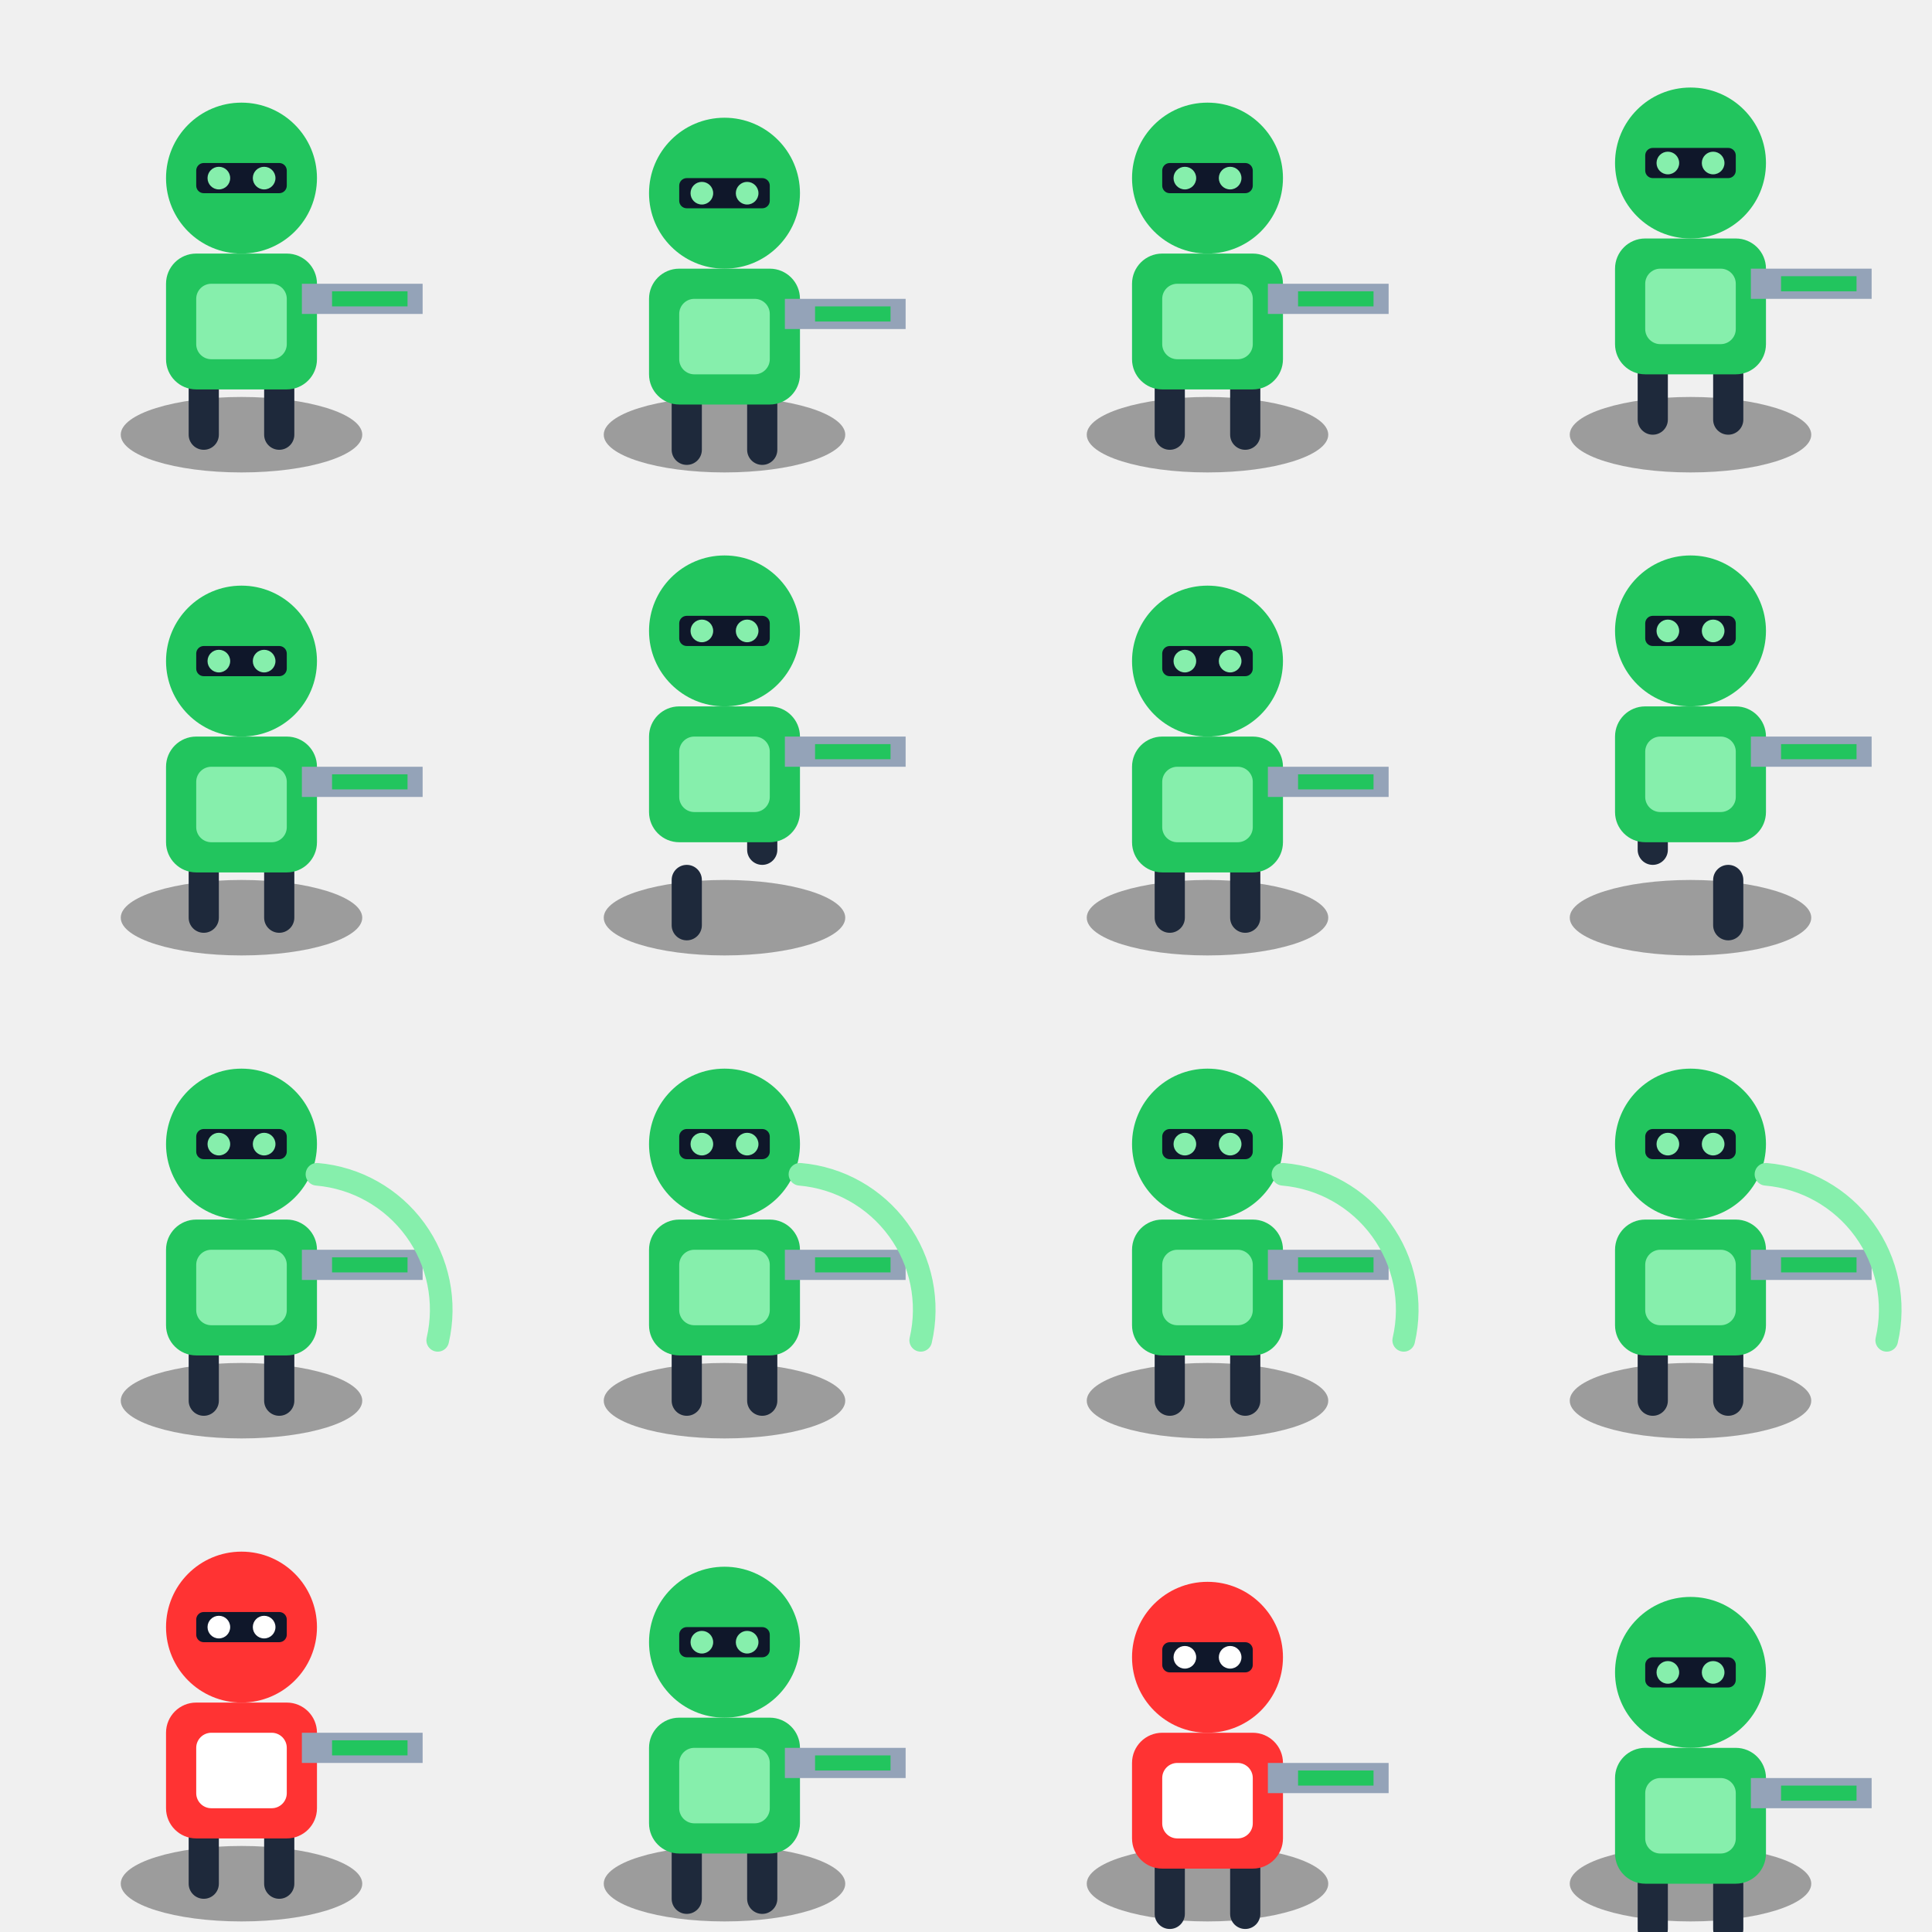
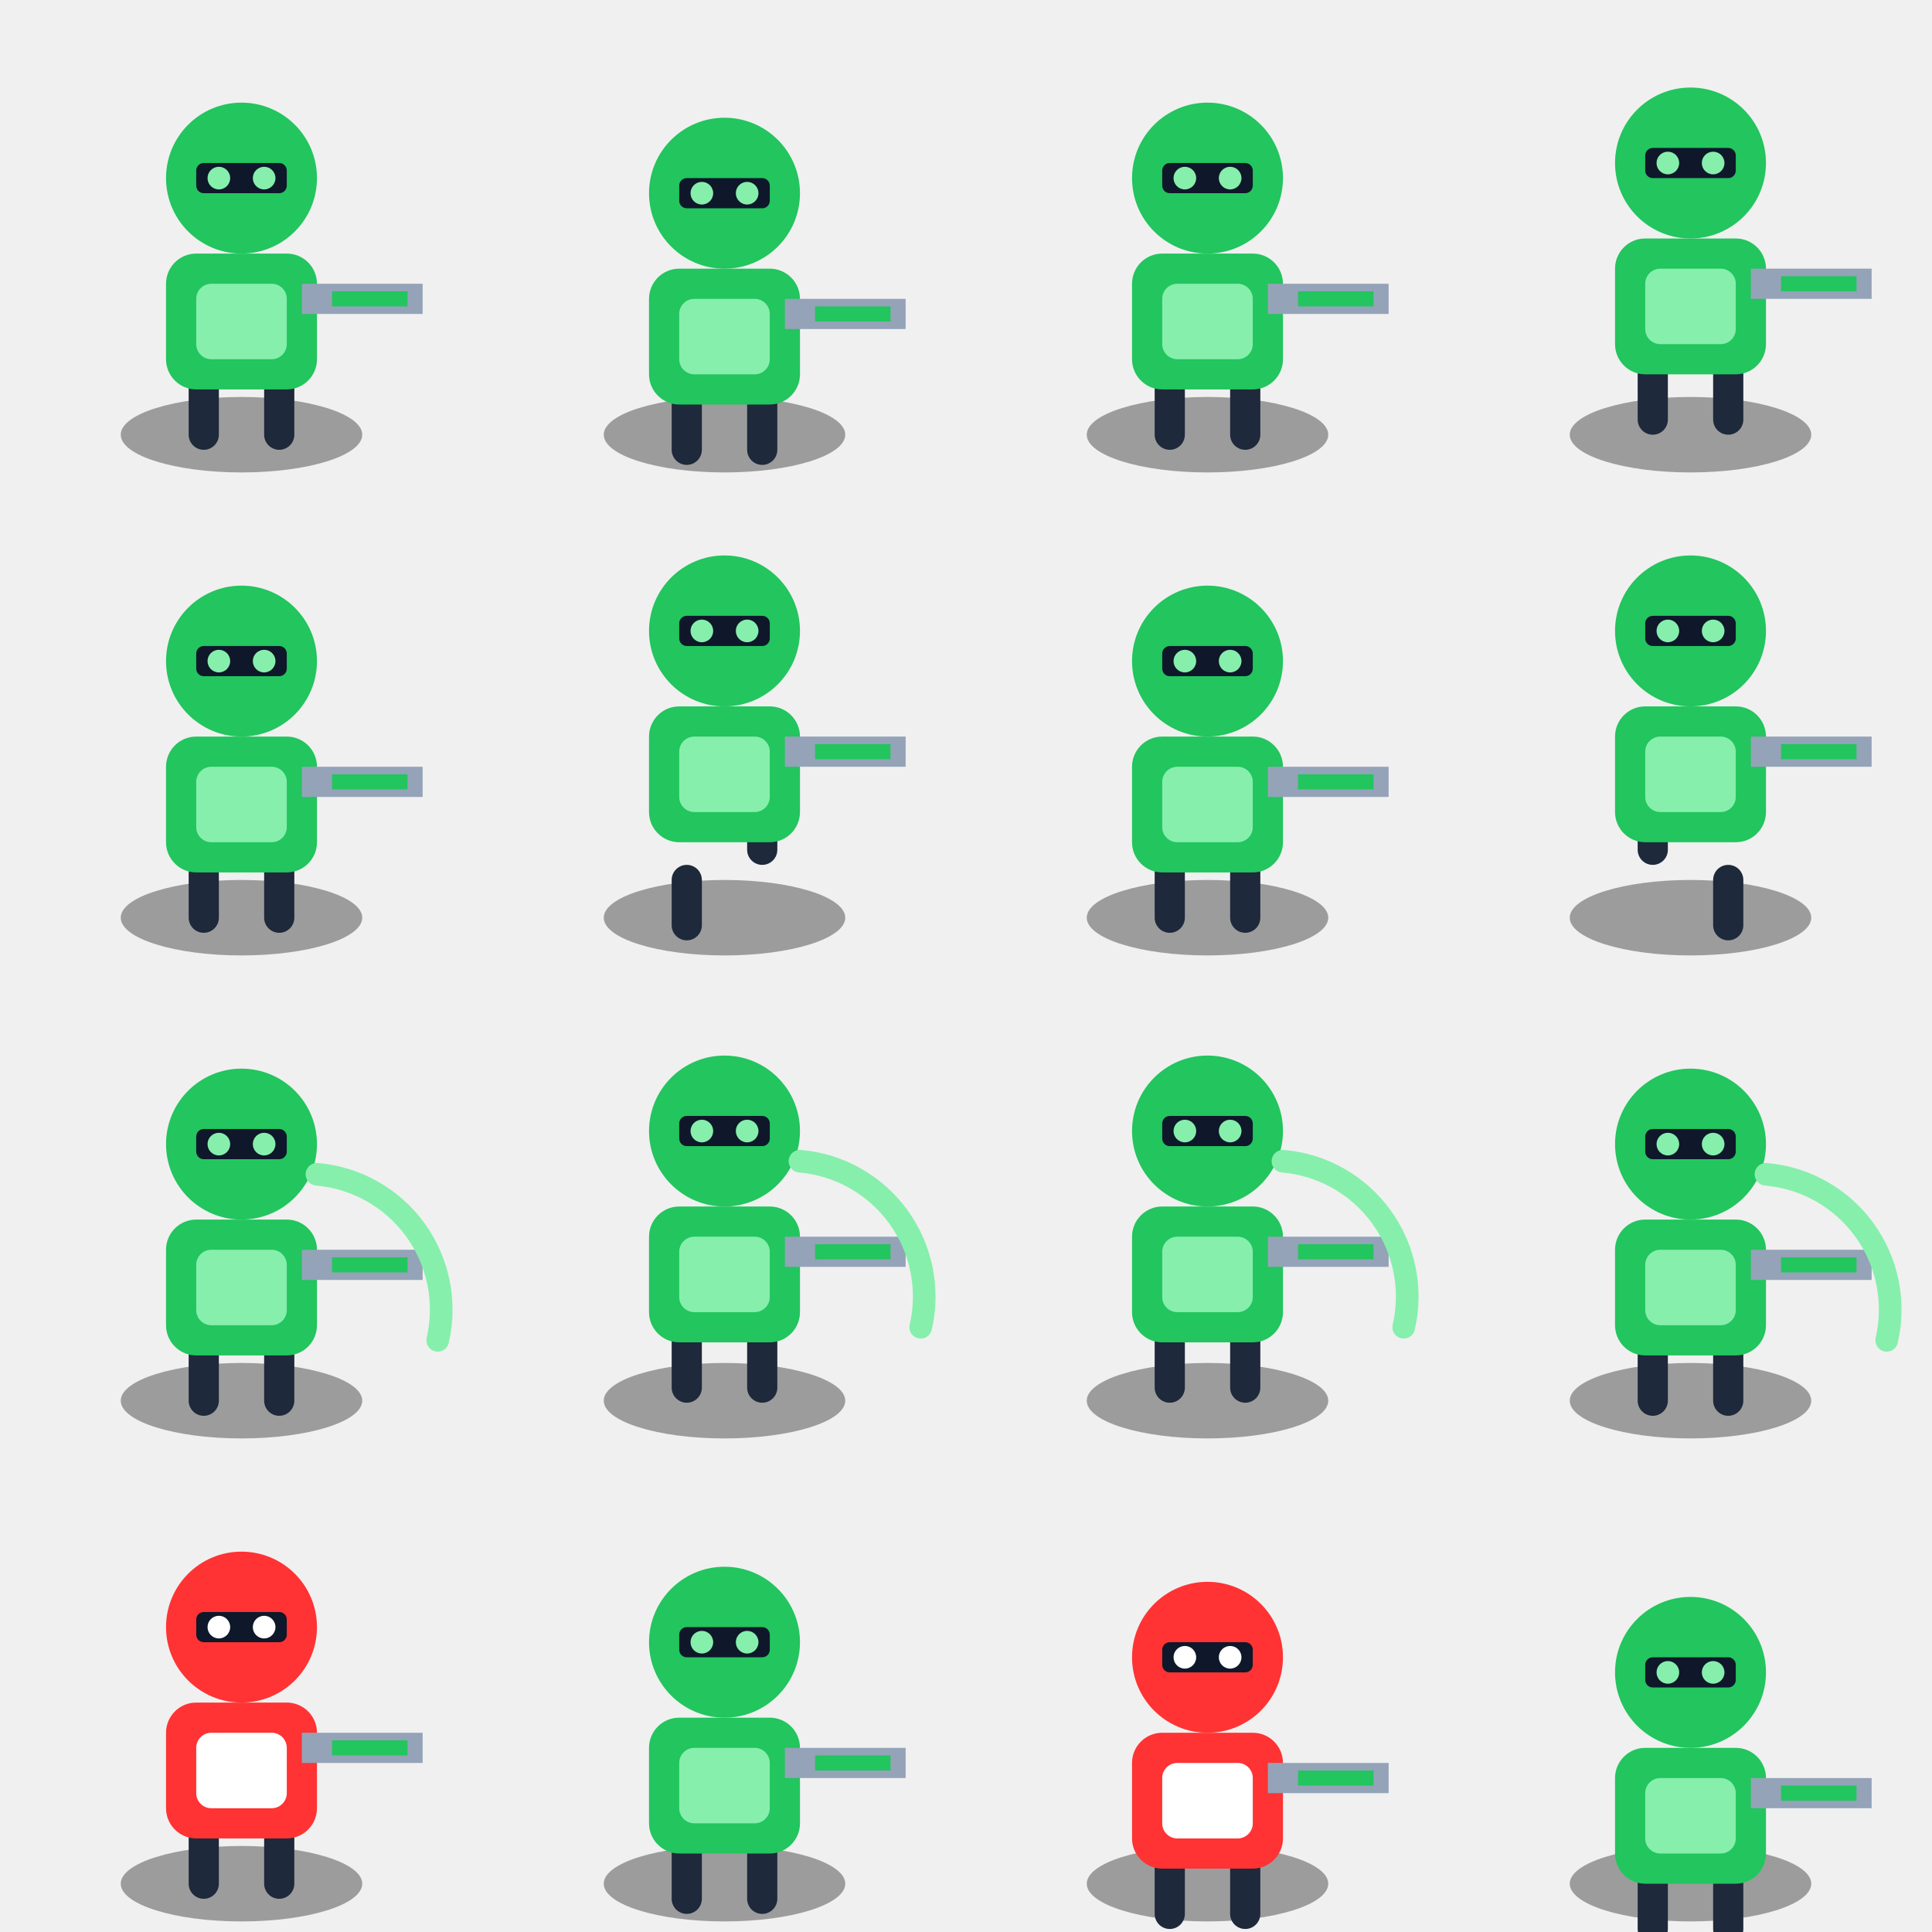
<svg xmlns="http://www.w3.org/2000/svg" viewBox="0 0 256 256" width="256" height="256">
  <defs>
    <filter id="glow" x="-20%" y="-20%" width="140%" height="140%">
      <feGaussianBlur stdDeviation="2" result="blur" />
      <feComposite in="SourceGraphic" in2="blur" operator="over" />
    </filter>
  </defs>
  <ellipse cx="32" cy="57.6" rx="16" ry="5" fill="rgba(0,0,0,0.35)" />
  <rect x="25" y="49.6" width="4" height="10" rx="2" fill="#1e293b" />
  <rect x="35" y="49.6" width="4" height="10" rx="2" fill="#1e293b" />
  <rect x="22" y="33.6" width="20" height="18" rx="4" fill="#22c55e" />
  <rect x="26" y="37.6" width="12" height="10" rx="2" fill="#86efac" />
  <circle cx="32" cy="23.6" r="10" fill="#22c55e" />
  <rect x="26" y="21.6" width="12" height="4" rx="1" fill="#0f172a" />
  <circle cx="29" cy="23.6" r="1.5" fill="#86efac" />
  <circle cx="35" cy="23.6" r="1.5" fill="#86efac" />
  <rect x="40" y="37.6" width="16" height="4" fill="#94a3b8" />
  <rect x="44" y="38.6" width="10" height="2" fill="#22c55e" />
  <ellipse cx="96" cy="57.6" rx="16" ry="5" fill="rgba(0,0,0,0.35)" />
  <rect x="89" y="51.6" width="4" height="10" rx="2" fill="#1e293b" />
  <rect x="99" y="51.6" width="4" height="10" rx="2" fill="#1e293b" />
  <rect x="86" y="35.6" width="20" height="18" rx="4" fill="#22c55e" />
  <rect x="90" y="39.6" width="12" height="10" rx="2" fill="#86efac" />
  <circle cx="96" cy="25.6" r="10" fill="#22c55e" />
  <rect x="90" y="23.6" width="12" height="4" rx="1" fill="#0f172a" />
  <circle cx="93" cy="25.6" r="1.5" fill="#86efac" />
  <circle cx="99" cy="25.6" r="1.5" fill="#86efac" />
  <rect x="104" y="39.6" width="16" height="4" fill="#94a3b8" />
  <rect x="108" y="40.6" width="10" height="2" fill="#22c55e" />
  <ellipse cx="160" cy="57.6" rx="16" ry="5" fill="rgba(0,0,0,0.35)" />
  <rect x="153" y="49.6" width="4" height="10" rx="2" fill="#1e293b" />
  <rect x="163" y="49.6" width="4" height="10" rx="2" fill="#1e293b" />
  <rect x="150" y="33.6" width="20" height="18" rx="4" fill="#22c55e" />
  <rect x="154" y="37.6" width="12" height="10" rx="2" fill="#86efac" />
  <circle cx="160" cy="23.6" r="10" fill="#22c55e" />
  <rect x="154" y="21.6" width="12" height="4" rx="1" fill="#0f172a" />
  <circle cx="157" cy="23.6" r="1.5" fill="#86efac" />
  <circle cx="163" cy="23.6" r="1.5" fill="#86efac" />
  <rect x="168" y="37.6" width="16" height="4" fill="#94a3b8" />
  <rect x="172" y="38.6" width="10" height="2" fill="#22c55e" />
  <ellipse cx="224" cy="57.6" rx="16" ry="5" fill="rgba(0,0,0,0.35)" />
  <rect x="217" y="47.6" width="4" height="10" rx="2" fill="#1e293b" />
  <rect x="227" y="47.6" width="4" height="10" rx="2" fill="#1e293b" />
  <rect x="214" y="31.6" width="20" height="18" rx="4" fill="#22c55e" />
  <rect x="218" y="35.6" width="12" height="10" rx="2" fill="#86efac" />
  <circle cx="224" cy="21.6" r="10" fill="#22c55e" />
  <rect x="218" y="19.6" width="12" height="4" rx="1" fill="#0f172a" />
  <circle cx="221" cy="21.6" r="1.5" fill="#86efac" />
  <circle cx="227" cy="21.6" r="1.5" fill="#86efac" />
  <rect x="232" y="35.6" width="16" height="4" fill="#94a3b8" />
  <rect x="236" y="36.6" width="10" height="2" fill="#22c55e" />
  <ellipse cx="32" cy="121.6" rx="16" ry="5" fill="rgba(0,0,0,0.35)" />
  <rect x="25" y="113.6" width="4" height="10" rx="2" fill="#1e293b" />
  <rect x="35" y="113.6" width="4" height="10" rx="2" fill="#1e293b" />
  <rect x="22" y="97.6" width="20" height="18" rx="4" fill="#22c55e" />
  <rect x="26" y="101.6" width="12" height="10" rx="2" fill="#86efac" />
  <circle cx="32" cy="87.6" r="10" fill="#22c55e" />
  <rect x="26" y="85.6" width="12" height="4" rx="1" fill="#0f172a" />
  <circle cx="29" cy="87.6" r="1.5" fill="#86efac" />
  <circle cx="35" cy="87.6" r="1.5" fill="#86efac" />
  <rect x="40" y="101.6" width="16" height="4" fill="#94a3b8" />
  <rect x="44" y="102.6" width="10" height="2" fill="#22c55e" />
  <ellipse cx="96" cy="121.6" rx="16" ry="5" fill="rgba(0,0,0,0.35)" />
  <rect x="89" y="114.6" width="4" height="10" rx="2" fill="#1e293b" />
  <rect x="99" y="104.6" width="4" height="10" rx="2" fill="#1e293b" />
  <rect x="86" y="93.6" width="20" height="18" rx="4" fill="#22c55e" />
  <rect x="90" y="97.6" width="12" height="10" rx="2" fill="#86efac" />
  <circle cx="96" cy="83.6" r="10" fill="#22c55e" />
  <rect x="90" y="81.6" width="12" height="4" rx="1" fill="#0f172a" />
  <circle cx="93" cy="83.6" r="1.5" fill="#86efac" />
  <circle cx="99" cy="83.6" r="1.5" fill="#86efac" />
  <rect x="104" y="97.6" width="16" height="4" fill="#94a3b8" />
  <rect x="108" y="98.6" width="10" height="2" fill="#22c55e" />
  <ellipse cx="160" cy="121.6" rx="16" ry="5" fill="rgba(0,0,0,0.35)" />
  <rect x="153" y="113.6" width="4" height="10" rx="2" fill="#1e293b" />
  <rect x="163" y="113.6" width="4" height="10" rx="2" fill="#1e293b" />
  <rect x="150" y="97.6" width="20" height="18" rx="4" fill="#22c55e" />
  <rect x="154" y="101.6" width="12" height="10" rx="2" fill="#86efac" />
  <circle cx="160" cy="87.6" r="10" fill="#22c55e" />
  <rect x="154" y="85.6" width="12" height="4" rx="1" fill="#0f172a" />
  <circle cx="157" cy="87.6" r="1.5" fill="#86efac" />
  <circle cx="163" cy="87.6" r="1.5" fill="#86efac" />
  <rect x="168" y="101.6" width="16" height="4" fill="#94a3b8" />
  <rect x="172" y="102.6" width="10" height="2" fill="#22c55e" />
  <ellipse cx="224" cy="121.6" rx="16" ry="5" fill="rgba(0,0,0,0.35)" />
  <rect x="217" y="104.6" width="4" height="10" rx="2" fill="#1e293b" />
  <rect x="227" y="114.6" width="4" height="10" rx="2" fill="#1e293b" />
  <rect x="214" y="93.6" width="20" height="18" rx="4" fill="#22c55e" />
  <rect x="218" y="97.6" width="12" height="10" rx="2" fill="#86efac" />
  <circle cx="224" cy="83.6" r="10" fill="#22c55e" />
  <rect x="218" y="81.6" width="12" height="4" rx="1" fill="#0f172a" />
  <circle cx="221" cy="83.6" r="1.5" fill="#86efac" />
  <circle cx="227" cy="83.6" r="1.5" fill="#86efac" />
  <rect x="232" y="97.6" width="16" height="4" fill="#94a3b8" />
  <rect x="236" y="98.6" width="10" height="2" fill="#22c55e" />
  <ellipse cx="32" cy="185.6" rx="16" ry="5" fill="rgba(0,0,0,0.35)" />
  <rect x="25" y="177.6" width="4" height="10" rx="2" fill="#1e293b" />
  <rect x="35" y="177.6" width="4" height="10" rx="2" fill="#1e293b" />
  <rect x="22" y="161.6" width="20" height="18" rx="4" fill="#22c55e" />
  <rect x="26" y="165.6" width="12" height="10" rx="2" fill="#86efac" />
  <circle cx="32" cy="151.6" r="10" fill="#22c55e" />
  <rect x="26" y="149.6" width="12" height="4" rx="1" fill="#0f172a" />
  <circle cx="29" cy="151.6" r="1.5" fill="#86efac" />
  <circle cx="35" cy="151.6" r="1.5" fill="#86efac" />
  <rect x="40" y="165.6" width="16" height="4" fill="#94a3b8" />
  <rect x="44" y="166.6" width="10" height="2" fill="#22c55e" />
  <path d="M 42 155.6 A 18 18 0 0 1 58 177.6" fill="none" stroke="#86efac" stroke-width="3" stroke-linecap="round" />
  <ellipse cx="96" cy="185.6" rx="16" ry="5" fill="rgba(0,0,0,0.35)" />
-   <rect x="89" y="177.6" width="4" height="10" rx="2" fill="#1e293b" />
-   <rect x="99" y="177.6" width="4" height="10" rx="2" fill="#1e293b" />
-   <rect x="86" y="161.6" width="20" height="18" rx="4" fill="#22c55e" />
-   <rect x="90" y="165.6" width="12" height="10" rx="2" fill="#86efac" />
-   <circle cx="96" cy="151.6" r="10" fill="#22c55e" />
-   <rect x="90" y="149.6" width="12" height="4" rx="1" fill="#0f172a" />
-   <circle cx="93" cy="151.6" r="1.5" fill="#86efac" />
-   <circle cx="99" cy="151.6" r="1.5" fill="#86efac" />
-   <rect x="104" y="165.6" width="16" height="4" fill="#94a3b8" />
-   <rect x="108" y="166.6" width="10" height="2" fill="#22c55e" />
-   <path d="M 106 155.6 A 18 18 0 0 1 122 177.6" fill="none" stroke="#86efac" stroke-width="3" stroke-linecap="round" />
+   <rect x="89" y="175.868" width="4" height="10" rx="2" fill="#1e293b" />
+   <rect x="99" y="175.868" width="4" height="10" rx="2" fill="#1e293b" />
+   <rect x="86" y="159.868" width="20" height="18" rx="4" fill="#22c55e" />
+   <rect x="90" y="163.868" width="12" height="10" rx="2" fill="#86efac" />
+   <circle cx="96" cy="149.868" r="10" fill="#22c55e" />
+   <rect x="90" y="147.868" width="12" height="4" rx="1" fill="#0f172a" />
+   <circle cx="93" cy="149.868" r="1.5" fill="#86efac" />
+   <circle cx="99" cy="149.868" r="1.5" fill="#86efac" />
+   <rect x="104" y="163.868" width="16" height="4" fill="#94a3b8" />
+   <rect x="108" y="164.868" width="10" height="2" fill="#22c55e" />
+   <path d="M 106 153.868 A 18 18 0 0 1 122 175.868" fill="none" stroke="#86efac" stroke-width="3" stroke-linecap="round" />
  <ellipse cx="160" cy="185.6" rx="16" ry="5" fill="rgba(0,0,0,0.35)" />
-   <rect x="153" y="177.6" width="4" height="10" rx="2" fill="#1e293b" />
-   <rect x="163" y="177.6" width="4" height="10" rx="2" fill="#1e293b" />
-   <rect x="150" y="161.6" width="20" height="18" rx="4" fill="#22c55e" />
-   <rect x="154" y="165.6" width="12" height="10" rx="2" fill="#86efac" />
-   <circle cx="160" cy="151.6" r="10" fill="#22c55e" />
-   <rect x="154" y="149.6" width="12" height="4" rx="1" fill="#0f172a" />
-   <circle cx="157" cy="151.6" r="1.5" fill="#86efac" />
-   <circle cx="163" cy="151.6" r="1.5" fill="#86efac" />
-   <rect x="168" y="165.6" width="16" height="4" fill="#94a3b8" />
-   <rect x="172" y="166.6" width="10" height="2" fill="#22c55e" />
-   <path d="M 170 155.6 A 18 18 0 0 1 186 177.6" fill="none" stroke="#86efac" stroke-width="3" stroke-linecap="round" />
+   <rect x="153" y="175.868" width="4" height="10" rx="2" fill="#1e293b" />
+   <rect x="163" y="175.868" width="4" height="10" rx="2" fill="#1e293b" />
+   <rect x="150" y="159.868" width="20" height="18" rx="4" fill="#22c55e" />
+   <rect x="154" y="163.868" width="12" height="10" rx="2" fill="#86efac" />
+   <circle cx="160" cy="149.868" r="10" fill="#22c55e" />
+   <rect x="154" y="147.868" width="12" height="4" rx="1" fill="#0f172a" />
+   <circle cx="157" cy="149.868" r="1.5" fill="#86efac" />
+   <circle cx="163" cy="149.868" r="1.5" fill="#86efac" />
+   <rect x="168" y="163.868" width="16" height="4" fill="#94a3b8" />
+   <rect x="172" y="164.868" width="10" height="2" fill="#22c55e" />
+   <path d="M 170 153.868 A 18 18 0 0 1 186 175.868" fill="none" stroke="#86efac" stroke-width="3" stroke-linecap="round" />
  <ellipse cx="224" cy="185.6" rx="16" ry="5" fill="rgba(0,0,0,0.35)" />
  <rect x="217" y="177.6" width="4" height="10" rx="2" fill="#1e293b" />
  <rect x="227" y="177.6" width="4" height="10" rx="2" fill="#1e293b" />
  <rect x="214" y="161.6" width="20" height="18" rx="4" fill="#22c55e" />
  <rect x="218" y="165.6" width="12" height="10" rx="2" fill="#86efac" />
  <circle cx="224" cy="151.6" r="10" fill="#22c55e" />
  <rect x="218" y="149.6" width="12" height="4" rx="1" fill="#0f172a" />
  <circle cx="221" cy="151.6" r="1.5" fill="#86efac" />
  <circle cx="227" cy="151.6" r="1.5" fill="#86efac" />
  <rect x="232" y="165.6" width="16" height="4" fill="#94a3b8" />
  <rect x="236" y="166.6" width="10" height="2" fill="#22c55e" />
  <path d="M 234 155.6 A 18 18 0 0 1 250 177.6" fill="none" stroke="#86efac" stroke-width="3" stroke-linecap="round" />
  <ellipse cx="32" cy="249.6" rx="16" ry="5" fill="rgba(0,0,0,0.35)" />
  <rect x="25" y="241.6" width="4" height="10" rx="2" fill="#1e293b" />
  <rect x="35" y="241.6" width="4" height="10" rx="2" fill="#1e293b" />
  <rect x="22" y="225.6" width="20" height="18" rx="4" fill="#ff3333" />
  <rect x="26" y="229.6" width="12" height="10" rx="2" fill="#ffffff" />
  <circle cx="32" cy="215.6" r="10" fill="#ff3333" />
  <rect x="26" y="213.6" width="12" height="4" rx="1" fill="#0f172a" />
  <circle cx="29" cy="215.6" r="1.5" fill="#ffffff" />
  <circle cx="35" cy="215.6" r="1.5" fill="#ffffff" />
  <rect x="40" y="229.6" width="16" height="4" fill="#94a3b8" />
  <rect x="44" y="230.6" width="10" height="2" fill="#22c55e" />
  <ellipse cx="96" cy="249.6" rx="16" ry="5" fill="rgba(0,0,0,0.35)" />
  <rect x="89" y="243.6" width="4" height="10" rx="2" fill="#1e293b" />
  <rect x="99" y="243.6" width="4" height="10" rx="2" fill="#1e293b" />
  <rect x="86" y="227.6" width="20" height="18" rx="4" fill="#22c55e" />
  <rect x="90" y="231.6" width="12" height="10" rx="2" fill="#86efac" />
  <circle cx="96" cy="217.6" r="10" fill="#22c55e" />
  <rect x="90" y="215.6" width="12" height="4" rx="1" fill="#0f172a" />
  <circle cx="93" cy="217.6" r="1.5" fill="#86efac" />
  <circle cx="99" cy="217.6" r="1.5" fill="#86efac" />
  <rect x="104" y="231.6" width="16" height="4" fill="#94a3b8" />
  <rect x="108" y="232.6" width="10" height="2" fill="#22c55e" />
  <ellipse cx="160" cy="249.6" rx="16" ry="5" fill="rgba(0,0,0,0.35)" />
  <rect x="153" y="245.6" width="4" height="10" rx="2" fill="#1e293b" />
  <rect x="163" y="245.6" width="4" height="10" rx="2" fill="#1e293b" />
  <rect x="150" y="229.6" width="20" height="18" rx="4" fill="#ff3333" />
  <rect x="154" y="233.6" width="12" height="10" rx="2" fill="#ffffff" />
  <circle cx="160" cy="219.6" r="10" fill="#ff3333" />
  <rect x="154" y="217.6" width="12" height="4" rx="1" fill="#0f172a" />
  <circle cx="157" cy="219.6" r="1.5" fill="#ffffff" />
  <circle cx="163" cy="219.6" r="1.5" fill="#ffffff" />
  <rect x="168" y="233.6" width="16" height="4" fill="#94a3b8" />
  <rect x="172" y="234.6" width="10" height="2" fill="#22c55e" />
  <ellipse cx="224" cy="249.6" rx="16" ry="5" fill="rgba(0,0,0,0.35)" />
  <rect x="217" y="247.6" width="4" height="10" rx="2" fill="#1e293b" />
  <rect x="227" y="247.6" width="4" height="10" rx="2" fill="#1e293b" />
  <rect x="214" y="231.6" width="20" height="18" rx="4" fill="#22c55e" />
  <rect x="218" y="235.6" width="12" height="10" rx="2" fill="#86efac" />
  <circle cx="224" cy="221.6" r="10" fill="#22c55e" />
  <rect x="218" y="219.6" width="12" height="4" rx="1" fill="#0f172a" />
  <circle cx="221" cy="221.6" r="1.5" fill="#86efac" />
  <circle cx="227" cy="221.6" r="1.5" fill="#86efac" />
  <rect x="232" y="235.6" width="16" height="4" fill="#94a3b8" />
  <rect x="236" y="236.6" width="10" height="2" fill="#22c55e" />
</svg>
